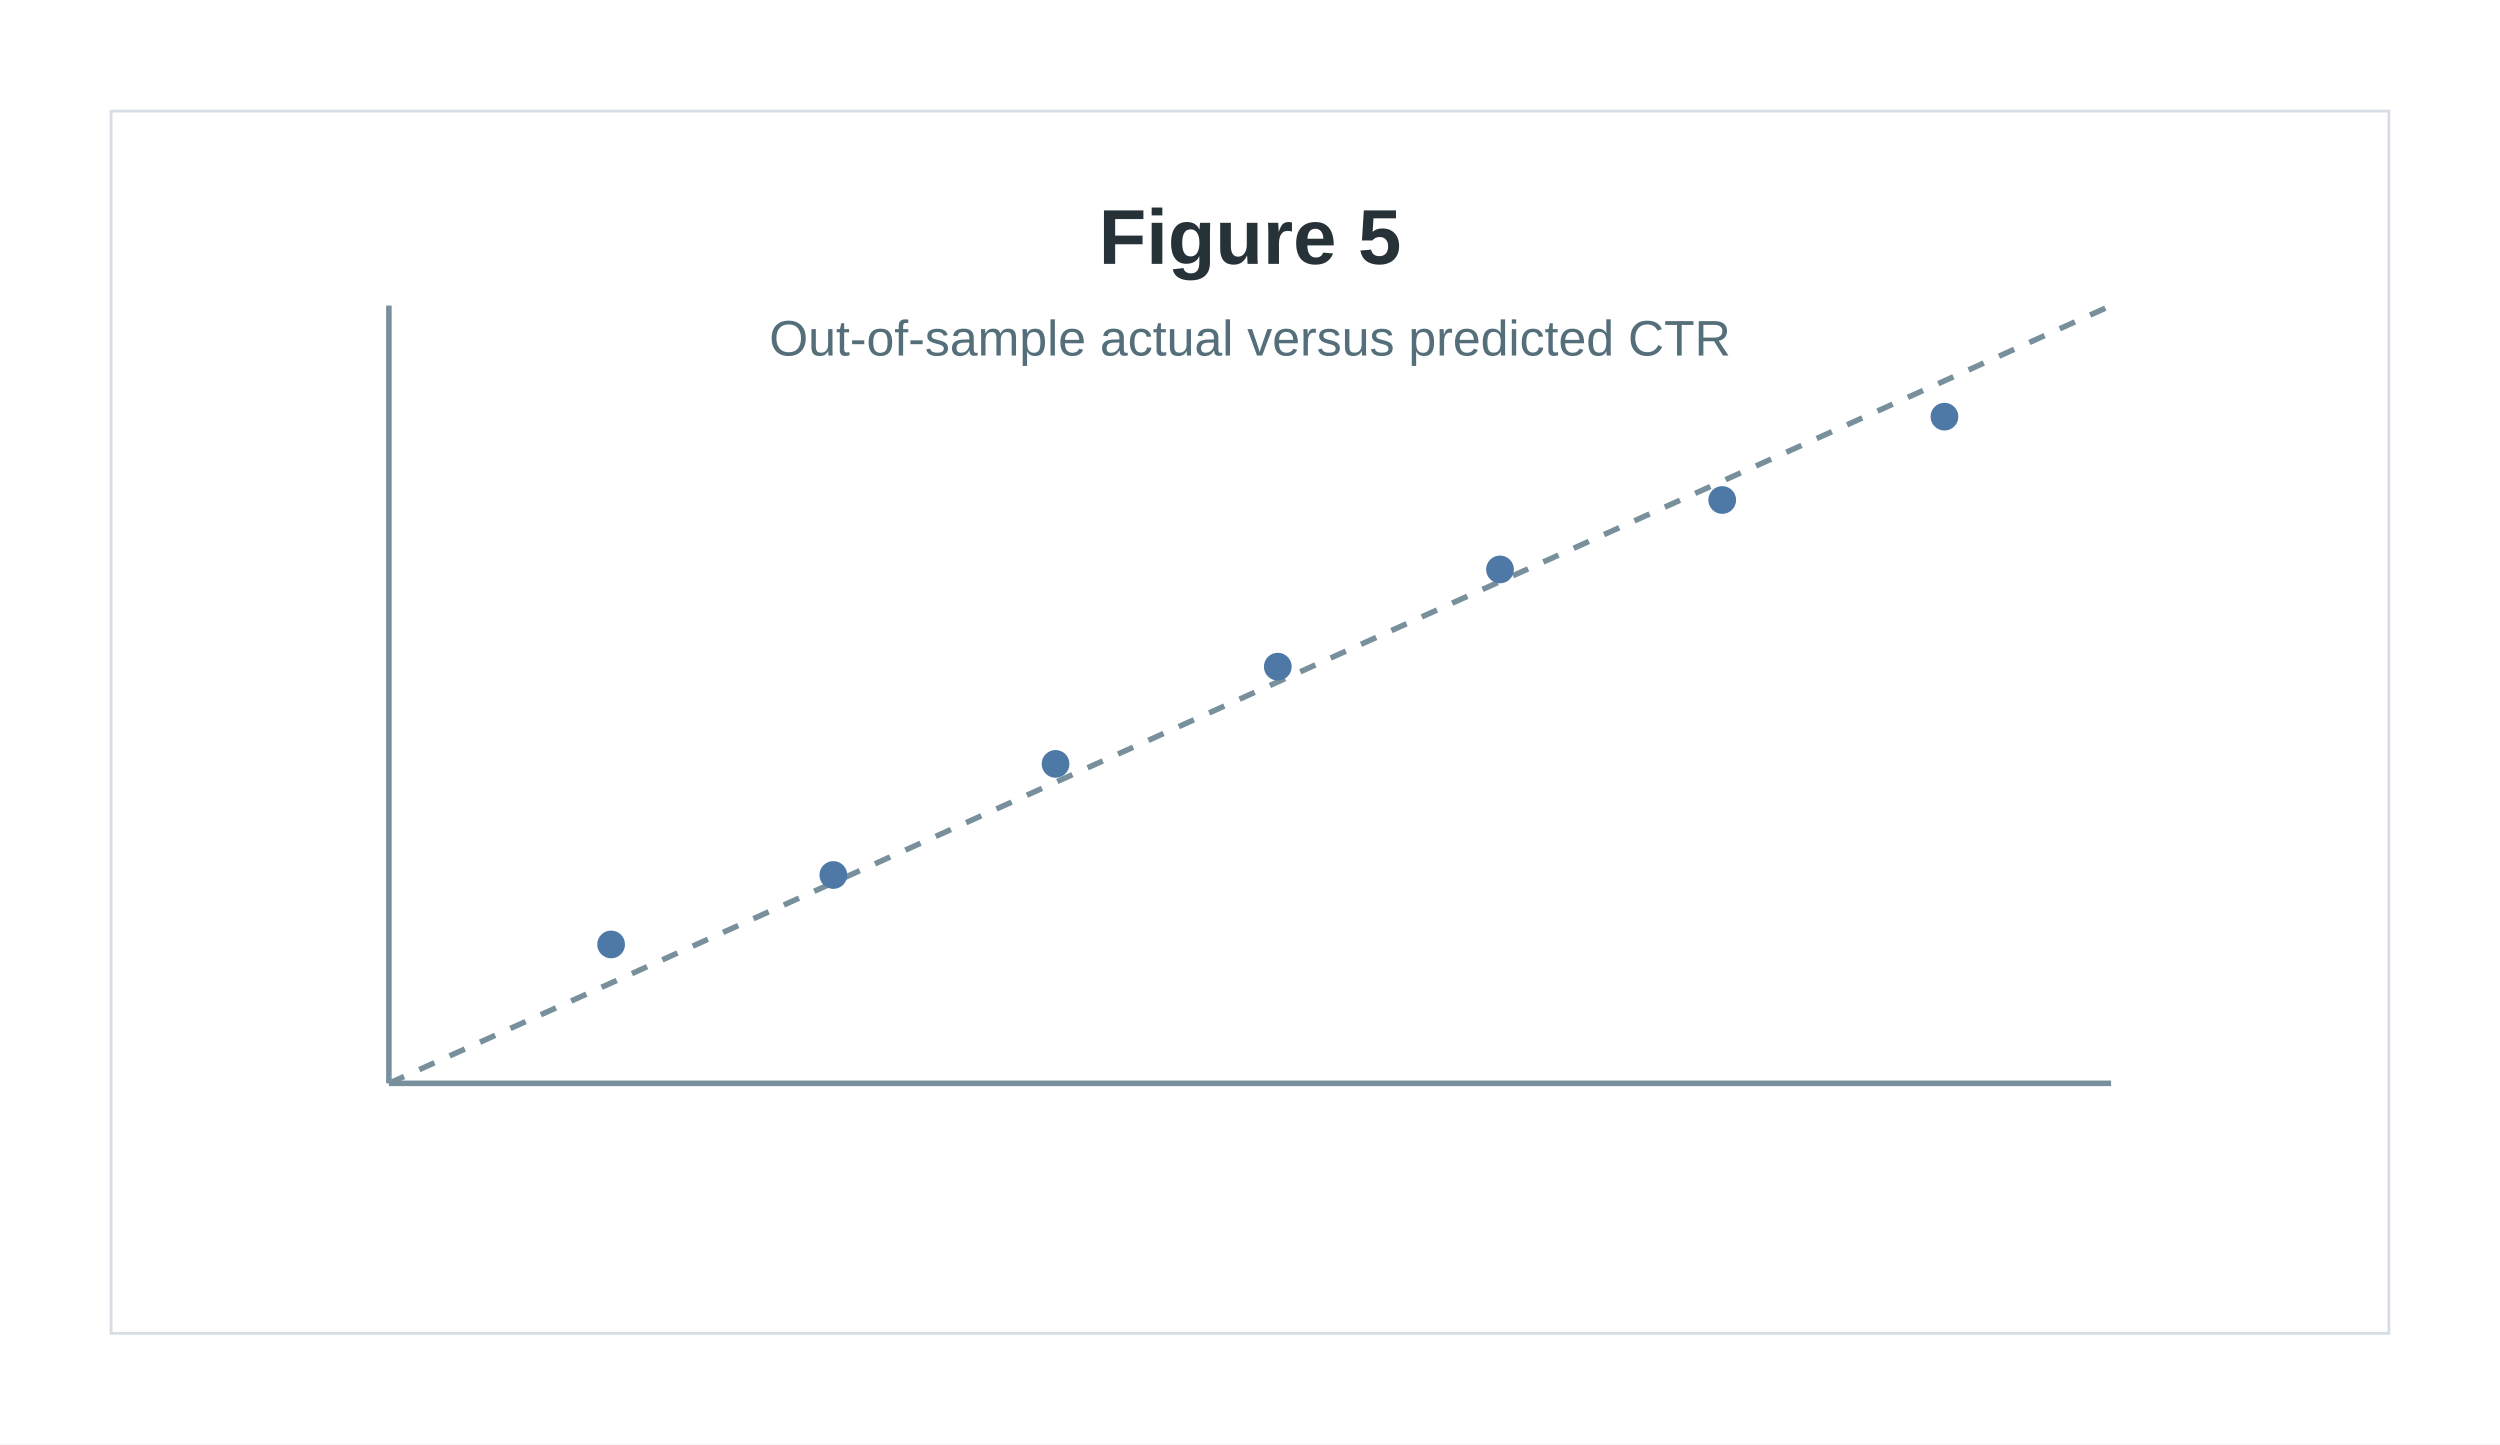
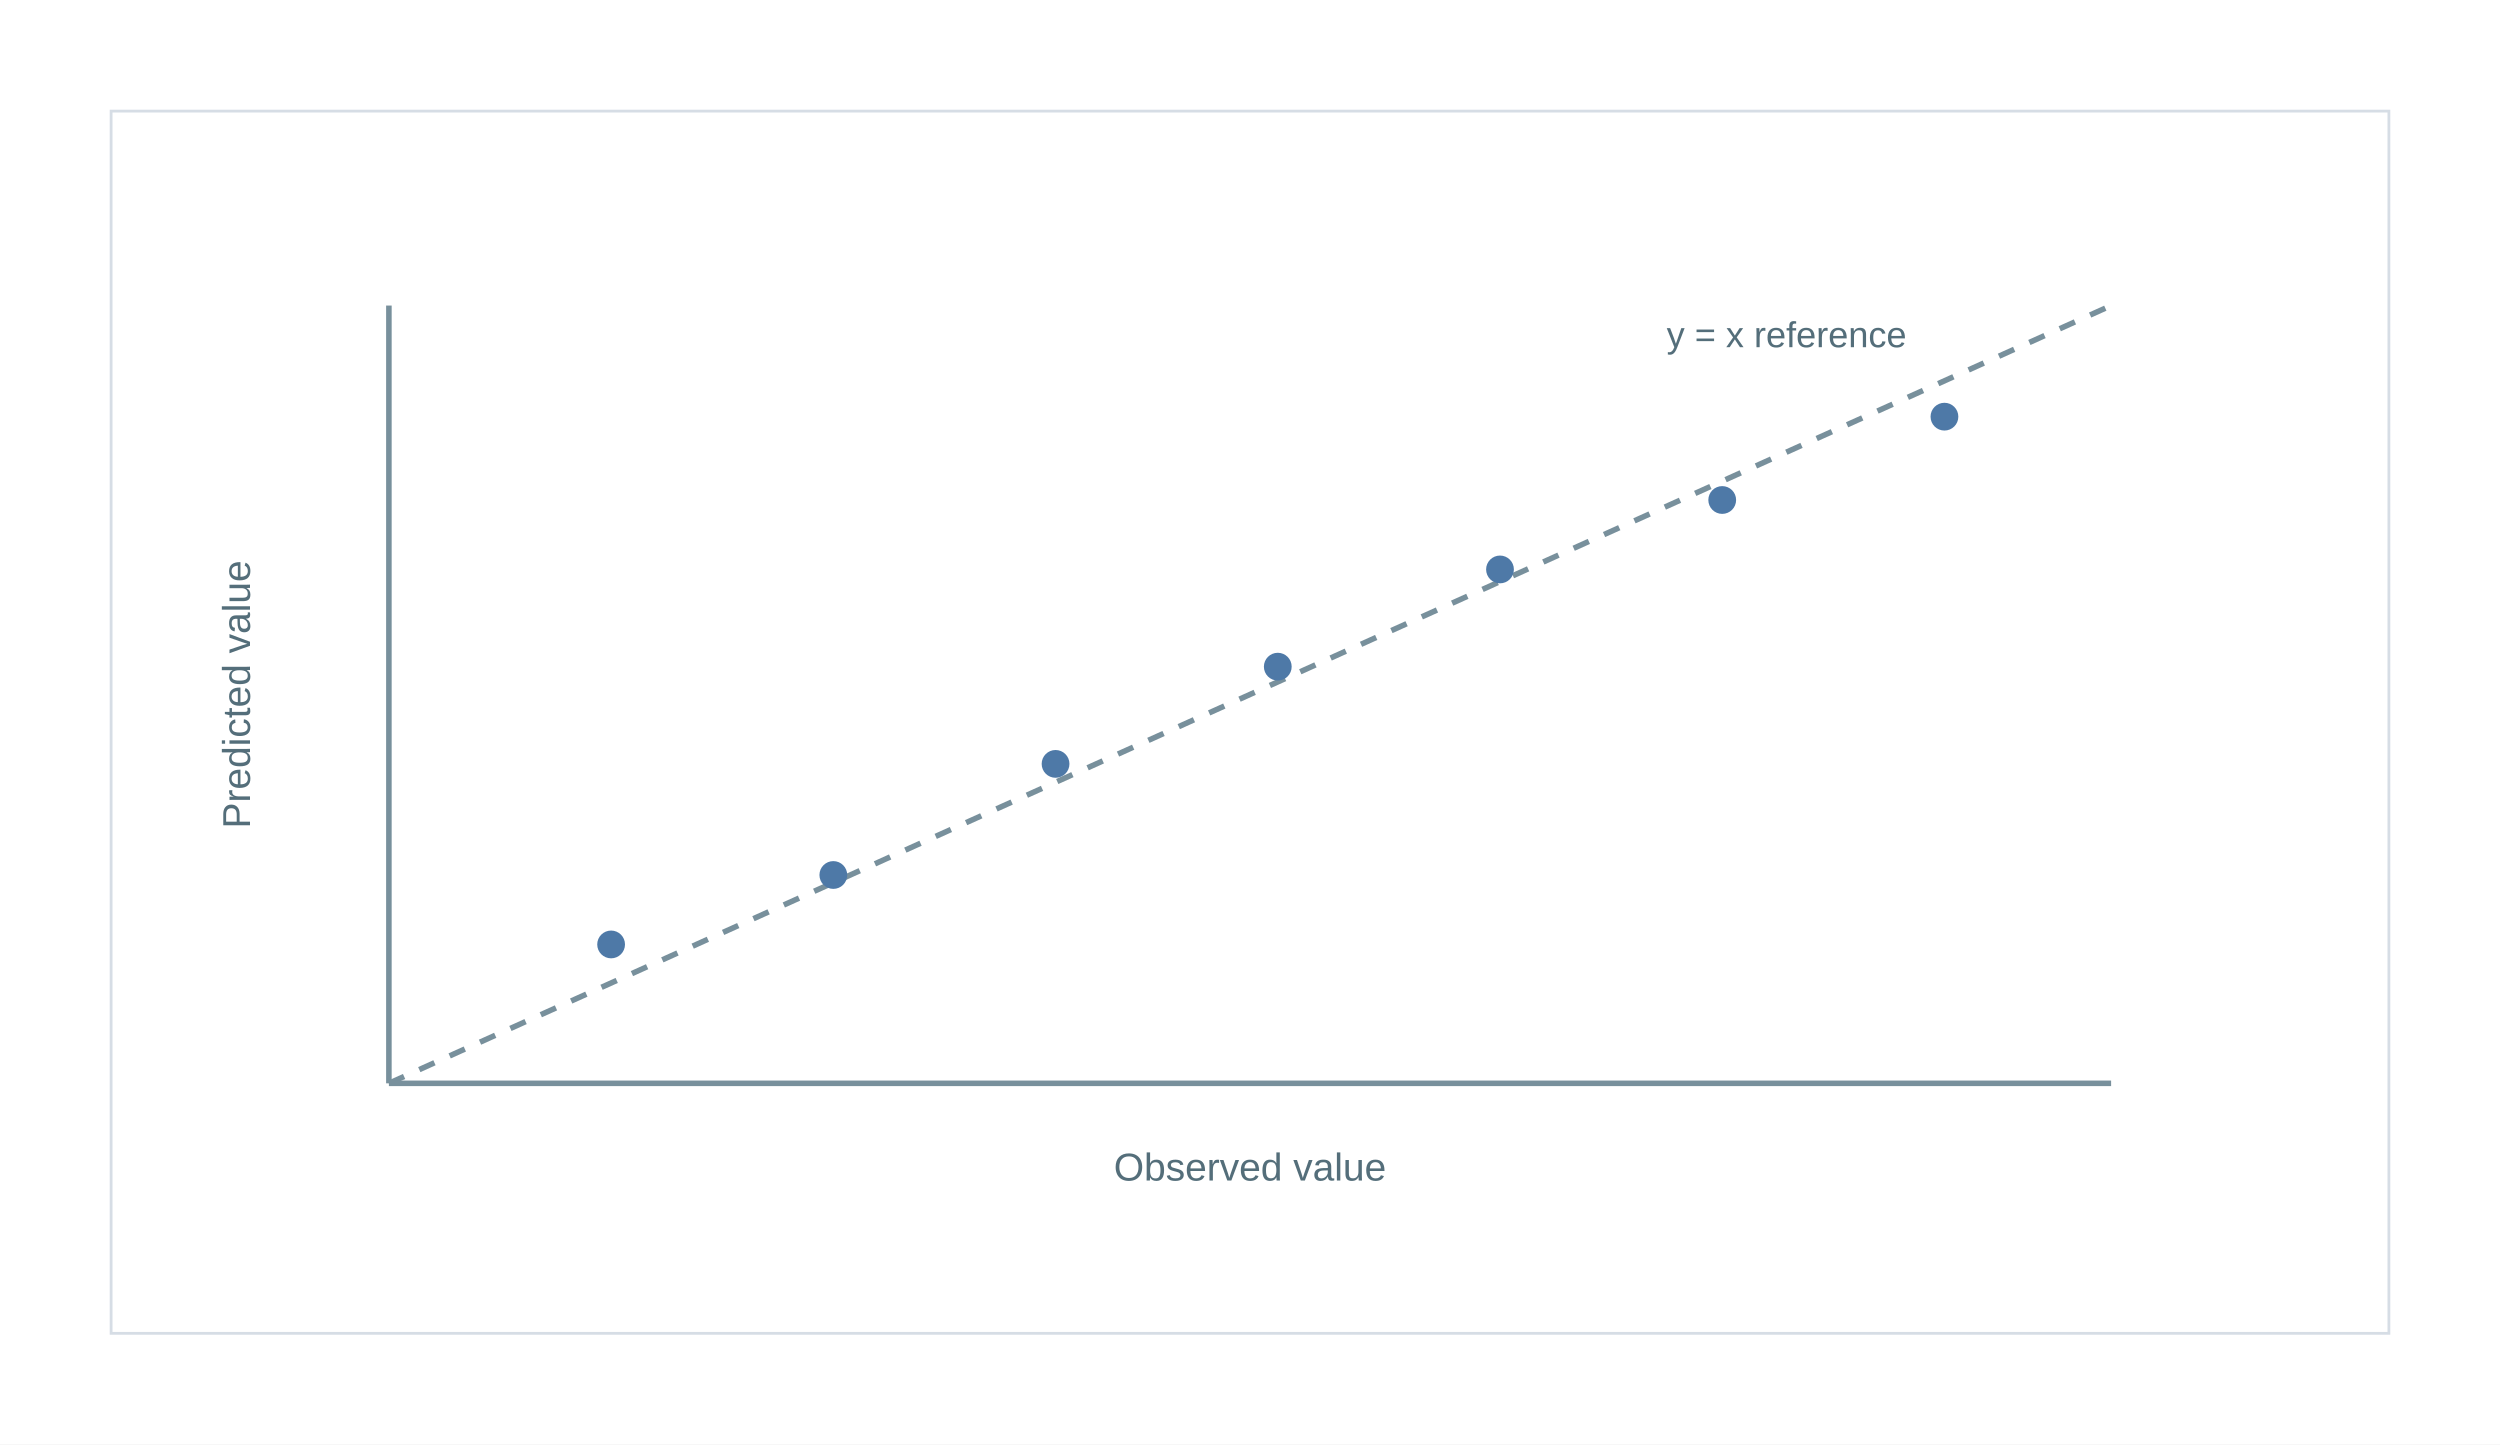
<svg xmlns="http://www.w3.org/2000/svg" width="900" height="520" viewBox="0 0 900 520">
  <rect width="900" height="520" fill="#ffffff" />
  <rect x="40" y="40" width="820" height="440" fill="#ffffff" stroke="#d6dde5" />
-   <text x="450" y="95" text-anchor="middle" font-family="Segoe UI, Arial, sans-serif" font-size="28" font-weight="600" fill="#263238">Figure 5</text>
-   <text x="450" y="128" text-anchor="middle" font-family="Segoe UI, Arial, sans-serif" font-size="18" fill="#546e7a">Out-of-sample actual versus predicted CTR</text>
  <line x1="140" y1="390" x2="760" y2="110" stroke="#78909c" stroke-width="2" stroke-dasharray="6 6" />
  <line x1="140" y1="390" x2="140" y2="110" stroke="#78909c" stroke-width="2" />
  <line x1="140" y1="390" x2="760" y2="390" stroke="#78909c" stroke-width="2" />
  <circle cx="220" cy="340" r="5" fill="#4e79a7" />
  <circle cx="300" cy="315" r="5" fill="#4e79a7" />
  <circle cx="380" cy="275" r="5" fill="#4e79a7" />
  <circle cx="460" cy="240" r="5" fill="#4e79a7" />
  <circle cx="540" cy="205" r="5" fill="#4e79a7" />
  <circle cx="620" cy="180" r="5" fill="#4e79a7" />
  <circle cx="700" cy="150" r="5" fill="#4e79a7" />
+   <text x="450" y="425" text-anchor="middle" font-family="Segoe UI, Arial, sans-serif" font-size="14" fill="#546e7a">Observed value</text>
+   <text x="90" y="250" text-anchor="middle" transform="rotate(-90 90 250)" font-family="Segoe UI, Arial, sans-serif" font-size="14" fill="#546e7a">Predicted value</text>
+   <text x="600" y="125" font-family="Segoe UI, Arial, sans-serif" font-size="13" fill="#546e7a">y = x reference</text>
</svg>
